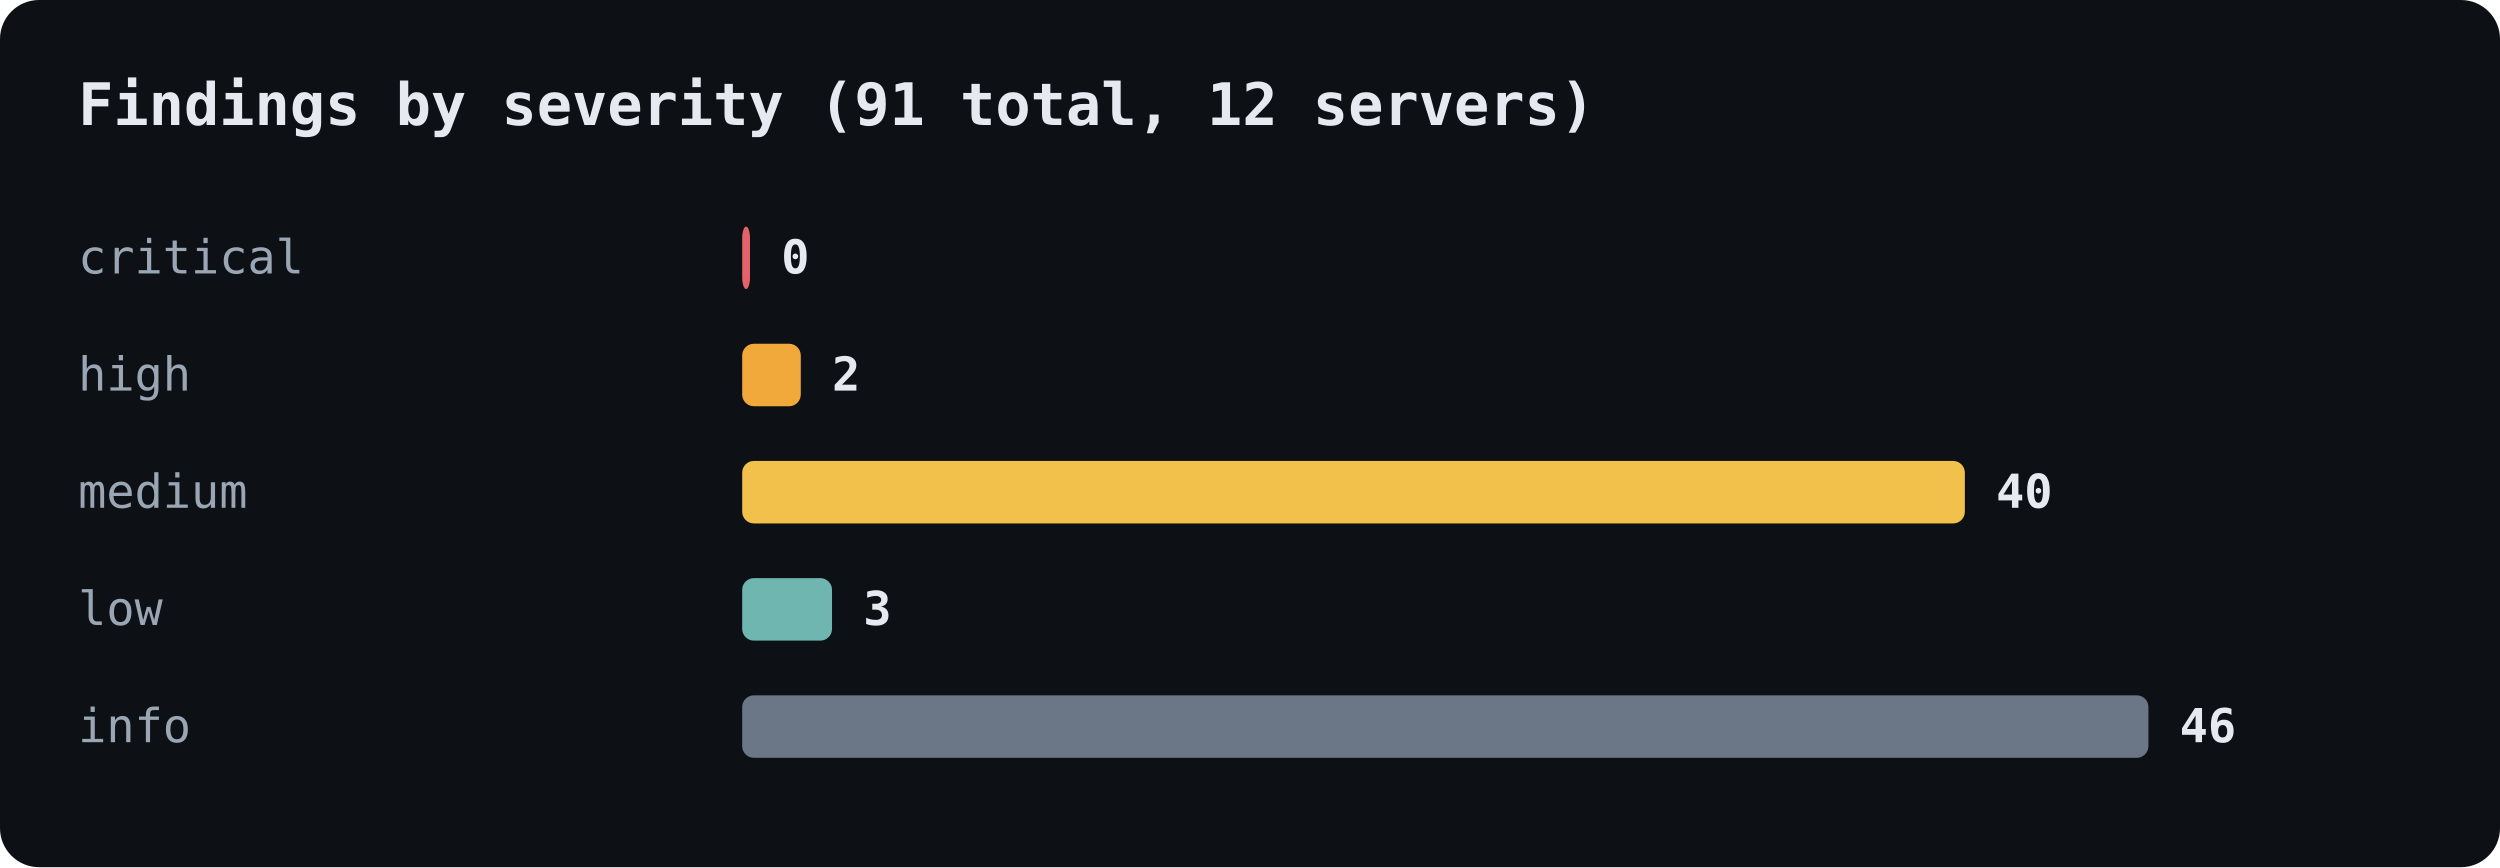
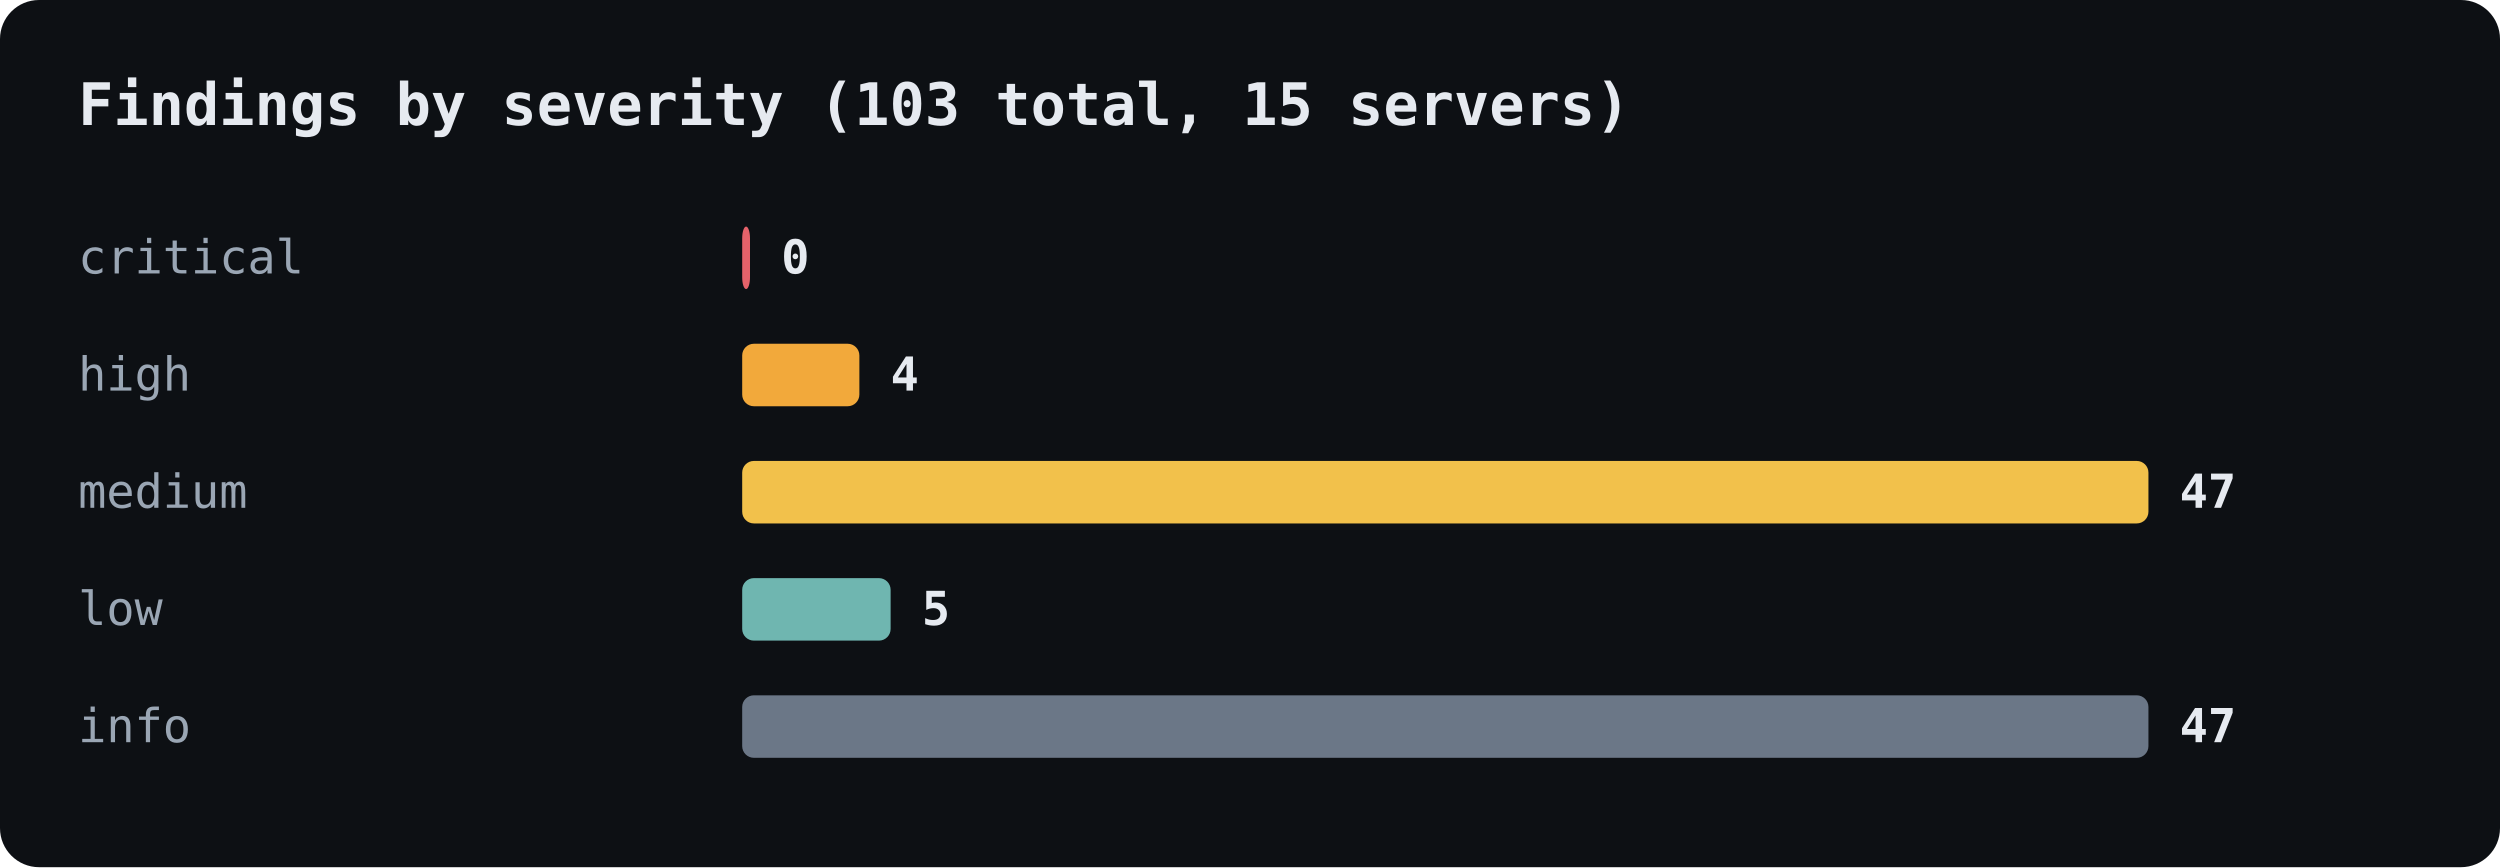
<svg xmlns="http://www.w3.org/2000/svg" width="640" height="222" viewBox="0 0 640 222" font-family="ui-monospace,SFMono-Regular,Menlo,monospace">
  <rect width="640" height="222" rx="10" fill="#0d1014" />
-   <text x="20" y="32" fill="#e6eaf0" font-size="15" font-weight="700">Findings by severity (91 total, 12 servers)</text>
+   <text x="20" y="32" fill="#e6eaf0" font-size="15" font-weight="700">Findings by severity (103 total, 15 servers)</text>
  <text x="20" y="70" fill="#9aa6b4" font-size="12">critical</text>
  <rect x="190" y="58" width="2" height="16" rx="3" fill="#e5626a" />
  <text x="200" y="70" fill="#e6eaf0" font-size="12" font-weight="600">0</text>
  <text x="20" y="100" fill="#9aa6b4" font-size="12">high</text>
-   <rect x="190" y="88" width="15" height="16" rx="3" fill="#f2a93b" />
-   <text x="213" y="100" fill="#e6eaf0" font-size="12" font-weight="600">2</text>
+   <rect x="190" y="88" width="30" height="16" rx="3" fill="#f2a93b" />
+   <text x="228" y="100" fill="#e6eaf0" font-size="12" font-weight="600">4</text>
  <text x="20" y="130" fill="#9aa6b4" font-size="12">medium</text>
-   <rect x="190" y="118" width="313" height="16" rx="3" fill="#f2c14b" />
-   <text x="511" y="130" fill="#e6eaf0" font-size="12" font-weight="600">40</text>
+   <rect x="190" y="118" width="360" height="16" rx="3" fill="#f2c14b" />
+   <text x="558" y="130" fill="#e6eaf0" font-size="12" font-weight="600">47</text>
  <text x="20" y="160" fill="#9aa6b4" font-size="12">low</text>
-   <rect x="190" y="148" width="23" height="16" rx="3" fill="#6fb6b0" />
-   <text x="221" y="160" fill="#e6eaf0" font-size="12" font-weight="600">3</text>
+   <rect x="190" y="148" width="38" height="16" rx="3" fill="#6fb6b0" />
+   <text x="236" y="160" fill="#e6eaf0" font-size="12" font-weight="600">5</text>
  <text x="20" y="190" fill="#9aa6b4" font-size="12">info</text>
  <rect x="190" y="178" width="360" height="16" rx="3" fill="#6b7787" />
-   <text x="558" y="190" fill="#e6eaf0" font-size="12" font-weight="600">46</text>
+   <text x="558" y="190" fill="#e6eaf0" font-size="12" font-weight="600">47</text>
</svg>
